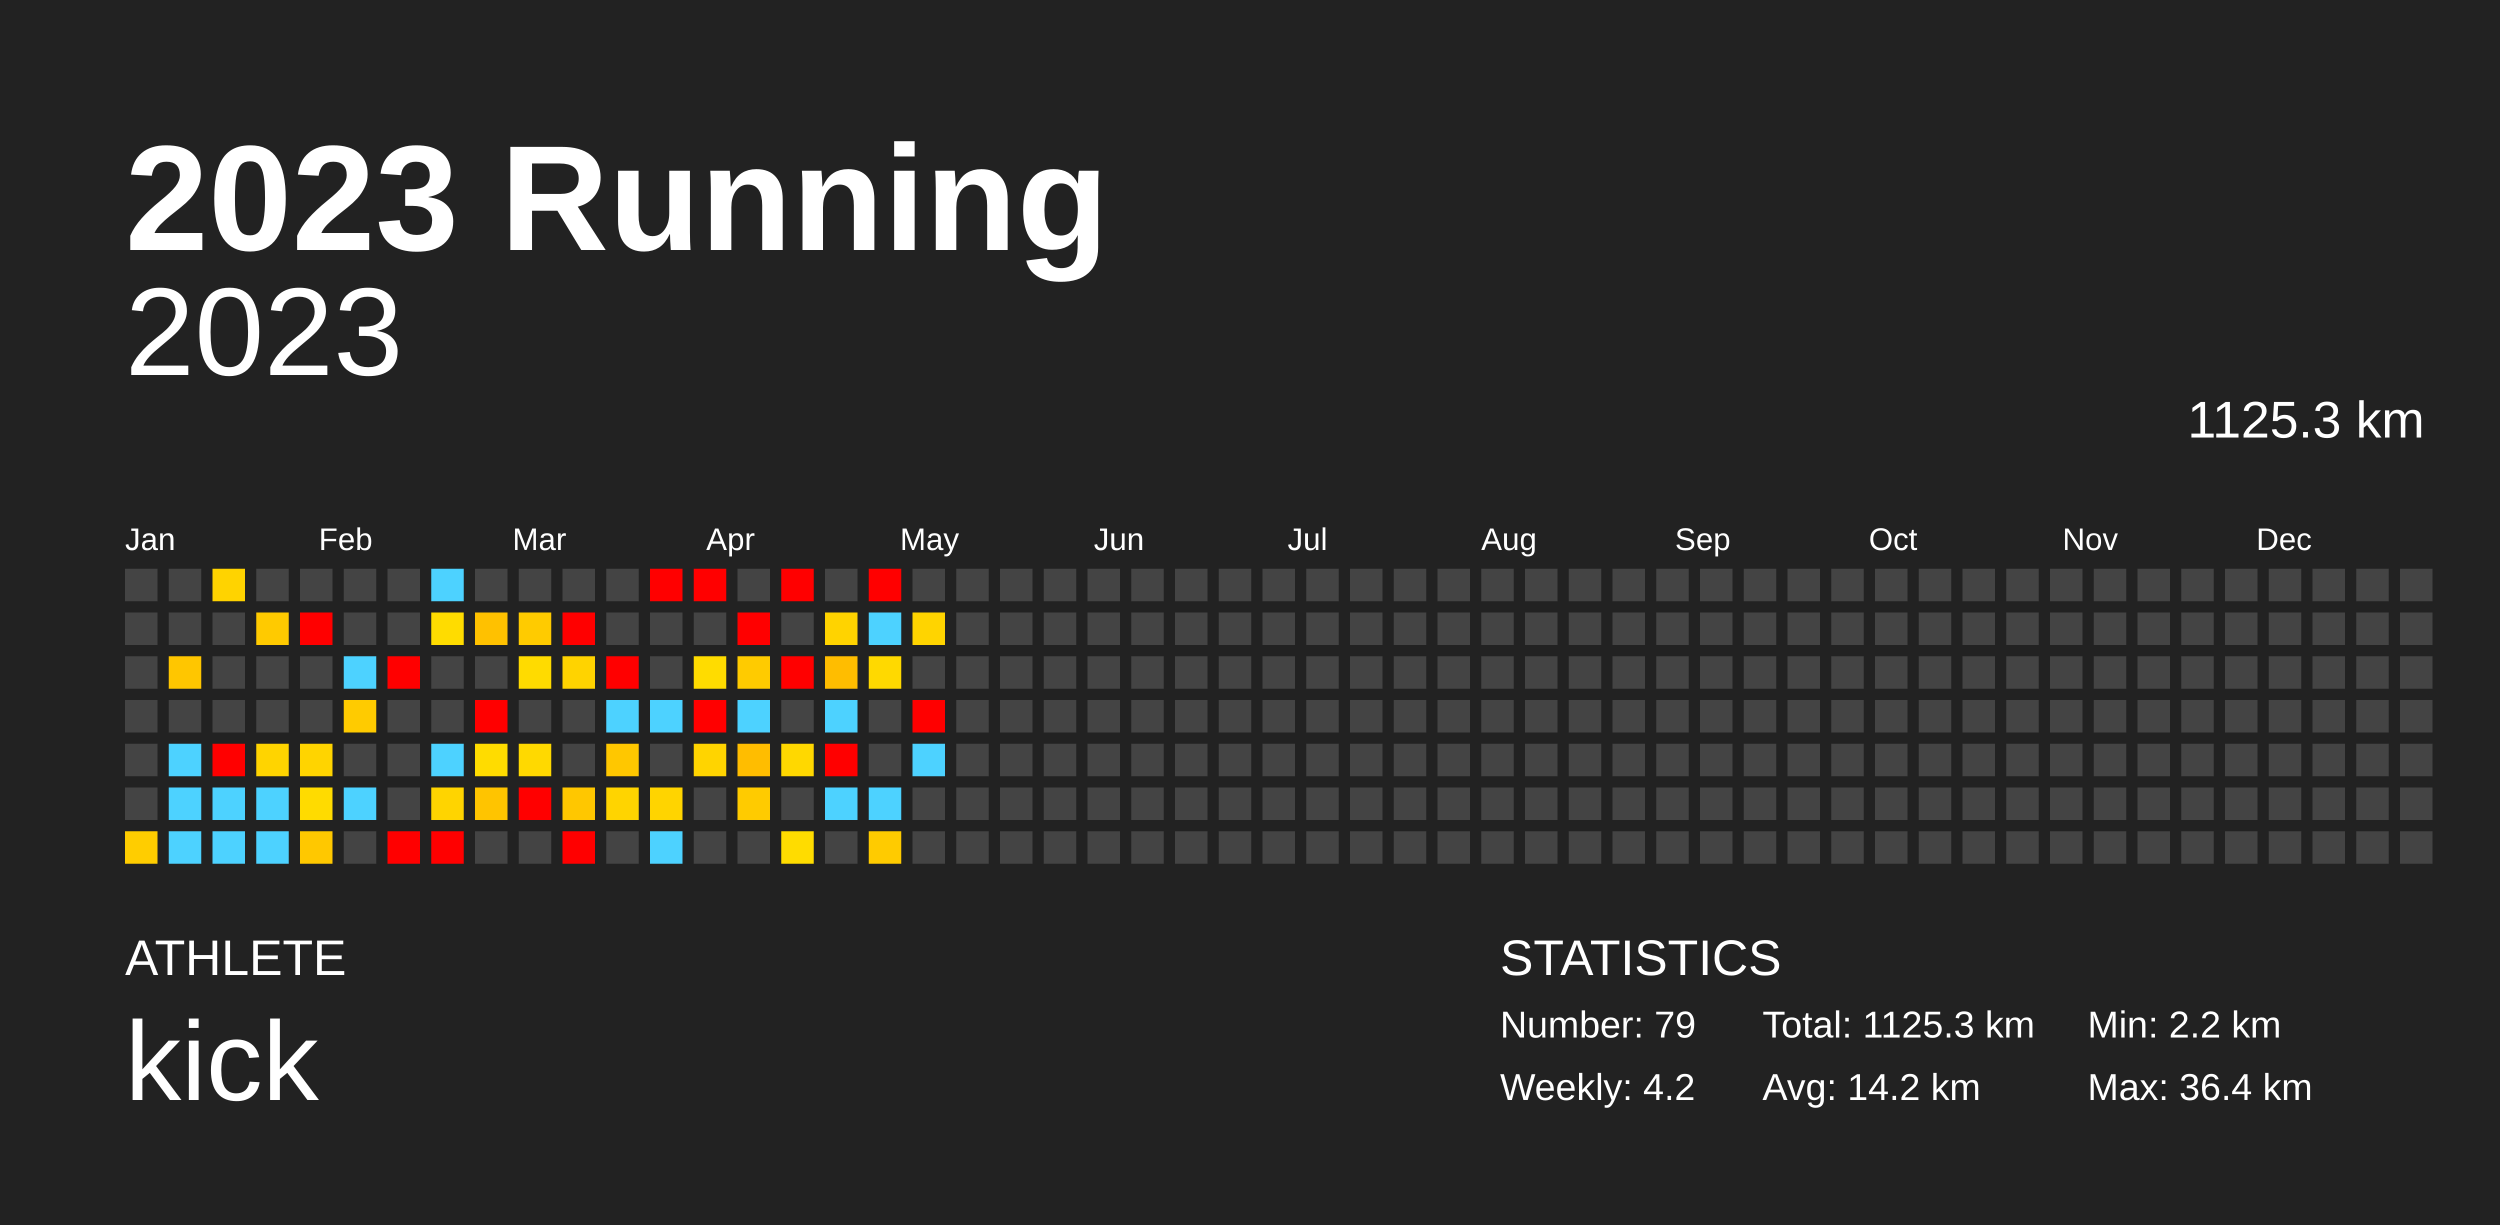
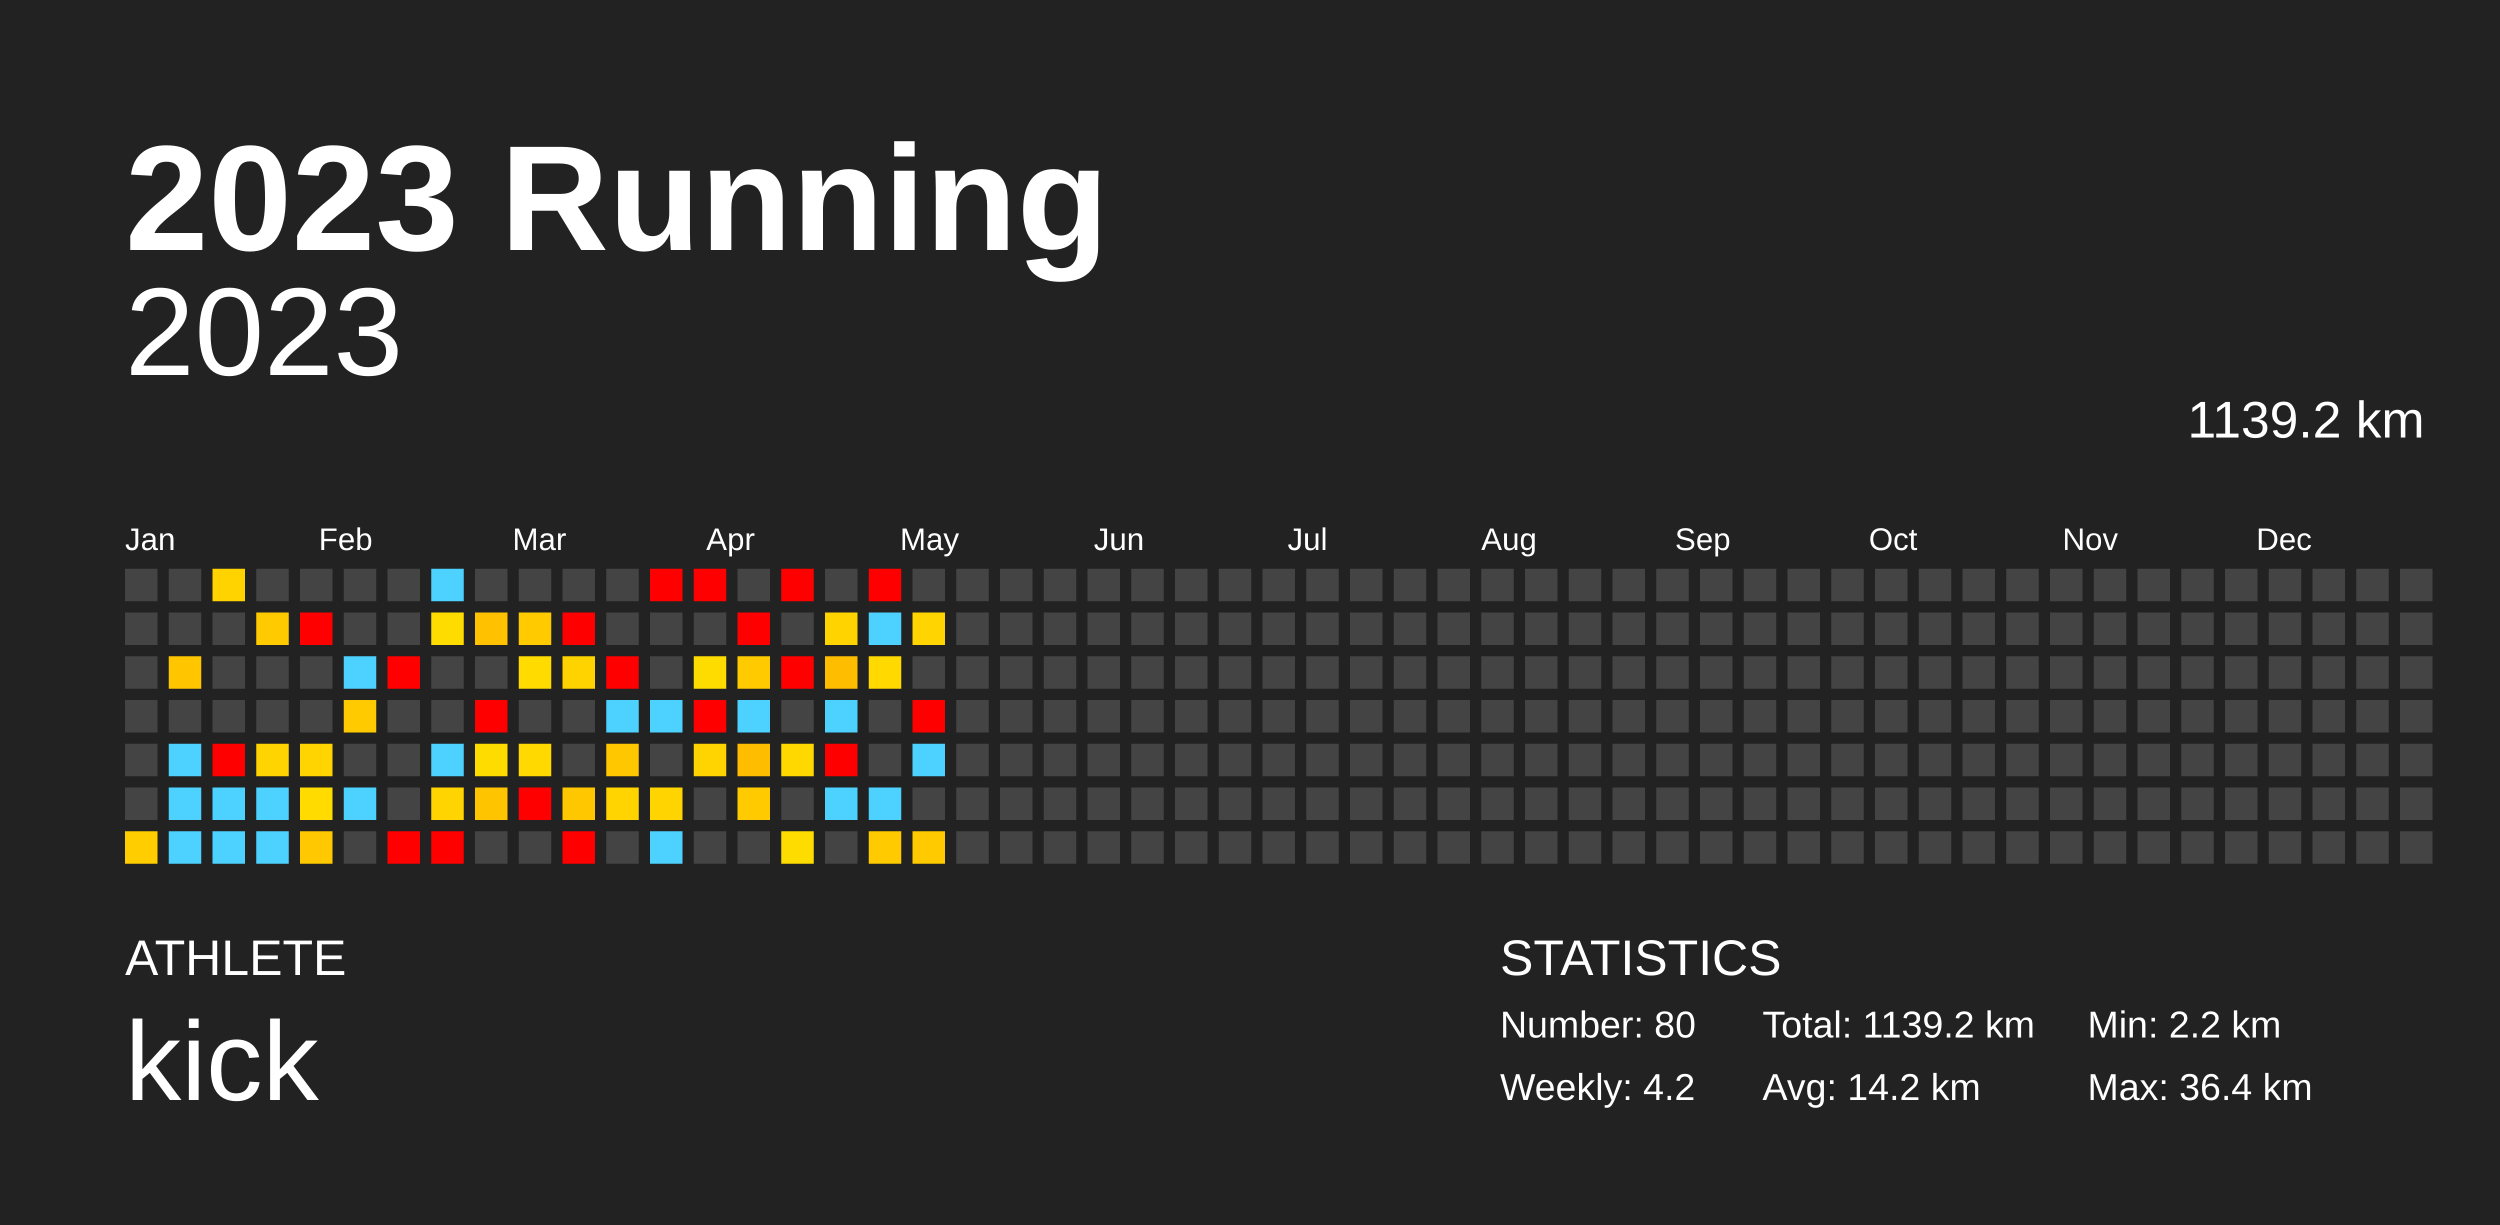
<svg xmlns="http://www.w3.org/2000/svg" baseProfile="full" height="98mm" version="1.1" viewBox="0,0,200,98" width="200mm">
  <defs />
  <rect fill="#222222" height="98" width="200" x="0" y="0" />
  <text fill="#FFFFFF" style="font-size:12px; font-family:Arial; font-weight:bold;" x="10" y="20">2023 Running</text>
  <text fill="#FFFFFF" style="font-size:4px; font-family:Arial" x="10" y="78">ATHLETE</text>
  <text fill="#FFFFFF" style="font-size:9px; font-family:Arial" x="10" y="88">kick</text>
  <text fill="#FFFFFF" style="font-size:4px; font-family:Arial" x="120" y="78">STATISTICS</text>
-   <text fill="#FFFFFF" style="font-size:3px; font-family:Arial" x="120" y="83">Number: 79</text>
+   <text fill="#FFFFFF" style="font-size:3px; font-family:Arial" x="120" y="83">Number: 80</text>
  <text fill="#FFFFFF" style="font-size:3px; font-family:Arial" x="120" y="88">Weekly: 4.2</text>
-   <text fill="#FFFFFF" style="font-size:3px; font-family:Arial" x="141" y="83">Total: 1125.3 km</text>
+   <text fill="#FFFFFF" style="font-size:3px; font-family:Arial" x="141" y="83">Total: 1139.2 km</text>
  <text fill="#FFFFFF" style="font-size:3px; font-family:Arial" x="141" y="88">Avg: 14.2 km</text>
  <text fill="#FFFFFF" style="font-size:3px; font-family:Arial" x="167" y="83">Min: 2.2 km</text>
  <text fill="#FFFFFF" style="font-size:3px; font-family:Arial" x="167" y="88">Max: 36.4 km</text>
  <text alignment-baseline="hanging" fill="#FFFFFF" style="font-size:10.0px; font-family:Arial;" x="10" y="30">2023</text>
-   <text alignment-baseline="hanging" fill="#FFFFFF" style="font-size:4.125px; font-family:Arial;" x="175" y="35">1125.3 km</text>
+   <text alignment-baseline="hanging" fill="#FFFFFF" style="font-size:4.125px; font-family:Arial;" x="175" y="35">1139.2 km</text>
  <text fill="#FFFFFF" style="font-size:2.5px; font-family:Arial" x="10.0" y="44">Jan</text>
  <text fill="#FFFFFF" style="font-size:2.5px; font-family:Arial" x="25.5" y="44">Feb</text>
  <text fill="#FFFFFF" style="font-size:2.5px; font-family:Arial" x="41.0" y="44">Mar</text>
  <text fill="#FFFFFF" style="font-size:2.5px; font-family:Arial" x="56.5" y="44">Apr</text>
  <text fill="#FFFFFF" style="font-size:2.5px; font-family:Arial" x="72.0" y="44">May</text>
  <text fill="#FFFFFF" style="font-size:2.5px; font-family:Arial" x="87.5" y="44">Jun</text>
  <text fill="#FFFFFF" style="font-size:2.5px; font-family:Arial" x="103.0" y="44">Jul</text>
  <text fill="#FFFFFF" style="font-size:2.5px; font-family:Arial" x="118.5" y="44">Aug</text>
  <text fill="#FFFFFF" style="font-size:2.5px; font-family:Arial" x="134.0" y="44">Sep</text>
  <text fill="#FFFFFF" style="font-size:2.5px; font-family:Arial" x="149.5" y="44">Oct</text>
  <text fill="#FFFFFF" style="font-size:2.5px; font-family:Arial" x="165.0" y="44">Nov</text>
  <text fill="#FFFFFF" style="font-size:2.5px; font-family:Arial" x="180.5" y="44">Dec</text>
  <rect fill="#444444" height="2.6" width="2.6" x="10.0" y="45.5" />
  <rect fill="#444444" height="2.6" width="2.6" x="10.0" y="49.0" />
  <rect fill="#444444" height="2.6" width="2.6" x="10.0" y="52.5" />
  <rect fill="#444444" height="2.6" width="2.6" x="10.0" y="56.0" />
  <rect fill="#444444" height="2.6" width="2.6" x="10.0" y="59.5" />
  <rect fill="#444444" height="2.6" width="2.6" x="10.0" y="63.0" />
  <rect fill="#ffcd00" height="2.6" width="2.6" x="10.0" y="66.5" />
  <rect fill="#444444" height="2.6" width="2.6" x="13.5" y="45.5" />
  <rect fill="#444444" height="2.6" width="2.6" x="13.5" y="49.0" />
  <rect fill="#ffc600" height="2.6" width="2.6" x="13.5" y="52.5" />
  <rect fill="#444444" height="2.6" width="2.6" x="13.5" y="56.0" />
  <rect fill="#4dd2ff" height="2.6" width="2.6" x="13.5" y="59.5" />
  <rect fill="#4dd2ff" height="2.6" width="2.6" x="13.5" y="63.0" />
  <rect fill="#4dd2ff" height="2.6" width="2.6" x="13.5" y="66.5" />
  <rect fill="#ffd300" height="2.6" width="2.6" x="17.0" y="45.5" />
  <rect fill="#444444" height="2.6" width="2.6" x="17.0" y="49.0" />
  <rect fill="#444444" height="2.6" width="2.6" x="17.0" y="52.5" />
  <rect fill="#444444" height="2.6" width="2.6" x="17.0" y="56.0" />
  <rect fill="red" height="2.6" width="2.6" x="17.0" y="59.5" />
  <rect fill="#4dd2ff" height="2.6" width="2.6" x="17.0" y="63.0" />
  <rect fill="#4dd2ff" height="2.6" width="2.6" x="17.0" y="66.5" />
  <rect fill="#444444" height="2.6" width="2.6" x="20.5" y="45.5" />
  <rect fill="#ffca00" height="2.6" width="2.6" x="20.5" y="49.0" />
  <rect fill="#444444" height="2.6" width="2.6" x="20.5" y="52.5" />
  <rect fill="#444444" height="2.6" width="2.6" x="20.5" y="56.0" />
  <rect fill="#ffd400" height="2.6" width="2.6" x="20.5" y="59.5" />
  <rect fill="#4dd2ff" height="2.6" width="2.6" x="20.5" y="63.0" />
  <rect fill="#4dd2ff" height="2.6" width="2.6" x="20.5" y="66.5" />
  <rect fill="#444444" height="2.6" width="2.6" x="24.0" y="45.5" />
  <rect fill="red" height="2.6" width="2.6" x="24.0" y="49.0" />
  <rect fill="#444444" height="2.6" width="2.6" x="24.0" y="52.5" />
  <rect fill="#444444" height="2.6" width="2.6" x="24.0" y="56.0" />
  <rect fill="#ffd400" height="2.6" width="2.6" x="24.0" y="59.5" />
  <rect fill="#ffdb00" height="2.6" width="2.6" x="24.0" y="63.0" />
  <rect fill="#ffc800" height="2.6" width="2.6" x="24.0" y="66.5" />
  <rect fill="#444444" height="2.6" width="2.6" x="27.5" y="45.5" />
  <rect fill="#444444" height="2.6" width="2.6" x="27.5" y="49.0" />
  <rect fill="#4dd2ff" height="2.6" width="2.6" x="27.5" y="52.5" />
  <rect fill="#ffcb00" height="2.6" width="2.6" x="27.5" y="56.0" />
  <rect fill="#444444" height="2.6" width="2.6" x="27.5" y="59.5" />
  <rect fill="#4dd2ff" height="2.6" width="2.6" x="27.5" y="63.0" />
  <rect fill="#444444" height="2.6" width="2.6" x="27.5" y="66.5" />
  <rect fill="#444444" height="2.6" width="2.6" x="31.0" y="45.5" />
  <rect fill="#444444" height="2.6" width="2.6" x="31.0" y="49.0" />
  <rect fill="red" height="2.6" width="2.6" x="31.0" y="52.5" />
  <rect fill="#444444" height="2.6" width="2.6" x="31.0" y="56.0" />
  <rect fill="#444444" height="2.6" width="2.6" x="31.0" y="59.5" />
  <rect fill="#444444" height="2.6" width="2.6" x="31.0" y="63.0" />
  <rect fill="red" height="2.6" width="2.6" x="31.0" y="66.5" />
  <rect fill="#4dd2ff" height="2.6" width="2.6" x="34.5" y="45.5" />
  <rect fill="#ffdc00" height="2.6" width="2.6" x="34.5" y="49.0" />
  <rect fill="#444444" height="2.6" width="2.6" x="34.5" y="52.5" />
  <rect fill="#444444" height="2.6" width="2.6" x="34.5" y="56.0" />
  <rect fill="#4dd2ff" height="2.6" width="2.6" x="34.5" y="59.5" />
  <rect fill="#ffd400" height="2.6" width="2.6" x="34.5" y="63.0" />
  <rect fill="red" height="2.6" width="2.6" x="34.5" y="66.5" />
  <rect fill="#444444" height="2.6" width="2.6" x="38.0" y="45.5" />
  <rect fill="#ffc100" height="2.6" width="2.6" x="38.0" y="49.0" />
  <rect fill="#444444" height="2.6" width="2.6" x="38.0" y="52.5" />
  <rect fill="red" height="2.6" width="2.6" x="38.0" y="56.0" />
  <rect fill="#ffdc00" height="2.6" width="2.6" x="38.0" y="59.5" />
  <rect fill="#ffc400" height="2.6" width="2.6" x="38.0" y="63.0" />
  <rect fill="#444444" height="2.6" width="2.6" x="38.0" y="66.5" />
  <rect fill="#444444" height="2.6" width="2.6" x="41.5" y="45.5" />
  <rect fill="#ffcb00" height="2.6" width="2.6" x="41.5" y="49.0" />
  <rect fill="#ffdb00" height="2.6" width="2.6" x="41.5" y="52.5" />
  <rect fill="#444444" height="2.6" width="2.6" x="41.5" y="56.0" />
  <rect fill="#ffd900" height="2.6" width="2.6" x="41.5" y="59.5" />
  <rect fill="red" height="2.6" width="2.6" x="41.5" y="63.0" />
  <rect fill="#444444" height="2.6" width="2.6" x="41.5" y="66.5" />
  <rect fill="#444444" height="2.6" width="2.6" x="45.0" y="45.5" />
  <rect fill="red" height="2.6" width="2.6" x="45.0" y="49.0" />
  <rect fill="#ffd300" height="2.6" width="2.6" x="45.0" y="52.5" />
  <rect fill="#444444" height="2.6" width="2.6" x="45.0" y="56.0" />
  <rect fill="#444444" height="2.6" width="2.6" x="45.0" y="59.5" />
  <rect fill="#ffc700" height="2.6" width="2.6" x="45.0" y="63.0" />
  <rect fill="red" height="2.6" width="2.6" x="45.0" y="66.5" />
  <rect fill="#444444" height="2.6" width="2.6" x="48.5" y="45.5" />
  <rect fill="#444444" height="2.6" width="2.6" x="48.5" y="49.0" />
  <rect fill="red" height="2.6" width="2.6" x="48.5" y="52.5" />
  <rect fill="#4dd2ff" height="2.6" width="2.6" x="48.5" y="56.0" />
  <rect fill="#ffc700" height="2.6" width="2.6" x="48.5" y="59.5" />
  <rect fill="#ffd400" height="2.6" width="2.6" x="48.5" y="63.0" />
  <rect fill="#444444" height="2.6" width="2.6" x="48.5" y="66.5" />
  <rect fill="red" height="2.6" width="2.6" x="52.0" y="45.5" />
  <rect fill="#444444" height="2.6" width="2.6" x="52.0" y="49.0" />
  <rect fill="#444444" height="2.6" width="2.6" x="52.0" y="52.5" />
  <rect fill="#4dd2ff" height="2.6" width="2.6" x="52.0" y="56.0" />
  <rect fill="#444444" height="2.6" width="2.6" x="52.0" y="59.5" />
  <rect fill="#ffd400" height="2.6" width="2.6" x="52.0" y="63.0" />
  <rect fill="#4dd2ff" height="2.6" width="2.6" x="52.0" y="66.5" />
  <rect fill="red" height="2.6" width="2.6" x="55.5" y="45.5" />
  <rect fill="#444444" height="2.6" width="2.6" x="55.5" y="49.0" />
  <rect fill="#ffdc00" height="2.6" width="2.6" x="55.5" y="52.5" />
  <rect fill="red" height="2.6" width="2.6" x="55.5" y="56.0" />
  <rect fill="#ffd400" height="2.6" width="2.6" x="55.5" y="59.5" />
  <rect fill="#444444" height="2.6" width="2.6" x="55.5" y="63.0" />
  <rect fill="#444444" height="2.6" width="2.6" x="55.5" y="66.5" />
  <rect fill="#444444" height="2.6" width="2.6" x="59.0" y="45.5" />
  <rect fill="red" height="2.6" width="2.6" x="59.0" y="49.0" />
  <rect fill="#ffcb00" height="2.6" width="2.6" x="59.0" y="52.5" />
  <rect fill="#4dd2ff" height="2.6" width="2.6" x="59.0" y="56.0" />
  <rect fill="#ffbd00" height="2.6" width="2.6" x="59.0" y="59.5" />
  <rect fill="#ffcb00" height="2.6" width="2.6" x="59.0" y="63.0" />
  <rect fill="#444444" height="2.6" width="2.6" x="59.0" y="66.5" />
  <rect fill="red" height="2.6" width="2.6" x="62.5" y="45.5" />
  <rect fill="#444444" height="2.6" width="2.6" x="62.5" y="49.0" />
  <rect fill="red" height="2.6" width="2.6" x="62.5" y="52.5" />
  <rect fill="#444444" height="2.6" width="2.6" x="62.5" y="56.0" />
  <rect fill="#ffd800" height="2.6" width="2.6" x="62.5" y="59.5" />
  <rect fill="#444444" height="2.6" width="2.6" x="62.5" y="63.0" />
  <rect fill="#ffdc00" height="2.6" width="2.6" x="62.5" y="66.5" />
  <rect fill="#444444" height="2.6" width="2.6" x="66.0" y="45.5" />
  <rect fill="#ffd300" height="2.6" width="2.6" x="66.0" y="49.0" />
  <rect fill="#ffbd00" height="2.6" width="2.6" x="66.0" y="52.5" />
  <rect fill="#4dd2ff" height="2.6" width="2.6" x="66.0" y="56.0" />
  <rect fill="red" height="2.6" width="2.6" x="66.0" y="59.5" />
  <rect fill="#4dd2ff" height="2.6" width="2.6" x="66.0" y="63.0" />
  <rect fill="#444444" height="2.6" width="2.6" x="66.0" y="66.5" />
  <rect fill="red" height="2.6" width="2.6" x="69.5" y="45.5" />
  <rect fill="#4dd2ff" height="2.6" width="2.6" x="69.5" y="49.0" />
  <rect fill="#ffd900" height="2.6" width="2.6" x="69.5" y="52.5" />
  <rect fill="#444444" height="2.6" width="2.6" x="69.5" y="56.0" />
  <rect fill="#444444" height="2.6" width="2.6" x="69.5" y="59.5" />
  <rect fill="#4dd2ff" height="2.6" width="2.6" x="69.5" y="63.0" />
  <rect fill="#ffcb00" height="2.6" width="2.6" x="69.5" y="66.5" />
  <rect fill="#444444" height="2.6" width="2.6" x="73.0" y="45.5" />
  <rect fill="#ffd400" height="2.6" width="2.6" x="73.0" y="49.0" />
  <rect fill="#444444" height="2.6" width="2.6" x="73.0" y="52.5" />
  <rect fill="red" height="2.6" width="2.6" x="73.0" y="56.0" />
  <rect fill="#4dd2ff" height="2.6" width="2.6" x="73.0" y="59.5" />
  <rect fill="#444444" height="2.6" width="2.6" x="73.0" y="63.0" />
-   <rect fill="#444444" height="2.6" width="2.6" x="73.0" y="66.5" />
+   <rect fill="#ffcb00" height="2.6" width="2.6" x="73.0" y="66.5" />
  <rect fill="#444444" height="2.6" width="2.6" x="76.5" y="45.5" />
  <rect fill="#444444" height="2.6" width="2.6" x="76.5" y="49.0" />
  <rect fill="#444444" height="2.6" width="2.6" x="76.5" y="52.5" />
  <rect fill="#444444" height="2.6" width="2.6" x="76.5" y="56.0" />
  <rect fill="#444444" height="2.6" width="2.6" x="76.5" y="59.5" />
  <rect fill="#444444" height="2.6" width="2.6" x="76.5" y="63.0" />
  <rect fill="#444444" height="2.6" width="2.6" x="76.5" y="66.5" />
  <rect fill="#444444" height="2.6" width="2.6" x="80.0" y="45.5" />
  <rect fill="#444444" height="2.6" width="2.6" x="80.0" y="49.0" />
  <rect fill="#444444" height="2.6" width="2.6" x="80.0" y="52.5" />
  <rect fill="#444444" height="2.6" width="2.6" x="80.0" y="56.0" />
  <rect fill="#444444" height="2.6" width="2.6" x="80.0" y="59.5" />
  <rect fill="#444444" height="2.6" width="2.6" x="80.0" y="63.0" />
  <rect fill="#444444" height="2.6" width="2.6" x="80.0" y="66.5" />
  <rect fill="#444444" height="2.6" width="2.6" x="83.5" y="45.5" />
  <rect fill="#444444" height="2.6" width="2.6" x="83.5" y="49.0" />
  <rect fill="#444444" height="2.6" width="2.6" x="83.5" y="52.5" />
  <rect fill="#444444" height="2.6" width="2.6" x="83.5" y="56.0" />
  <rect fill="#444444" height="2.6" width="2.6" x="83.5" y="59.5" />
  <rect fill="#444444" height="2.6" width="2.6" x="83.5" y="63.0" />
  <rect fill="#444444" height="2.6" width="2.6" x="83.5" y="66.5" />
  <rect fill="#444444" height="2.6" width="2.6" x="87.0" y="45.5" />
  <rect fill="#444444" height="2.6" width="2.6" x="87.0" y="49.0" />
  <rect fill="#444444" height="2.6" width="2.6" x="87.0" y="52.5" />
  <rect fill="#444444" height="2.6" width="2.6" x="87.0" y="56.0" />
  <rect fill="#444444" height="2.6" width="2.6" x="87.0" y="59.5" />
  <rect fill="#444444" height="2.6" width="2.6" x="87.0" y="63.0" />
  <rect fill="#444444" height="2.6" width="2.6" x="87.0" y="66.5" />
  <rect fill="#444444" height="2.6" width="2.6" x="90.5" y="45.5" />
  <rect fill="#444444" height="2.6" width="2.6" x="90.5" y="49.0" />
  <rect fill="#444444" height="2.6" width="2.6" x="90.5" y="52.5" />
  <rect fill="#444444" height="2.6" width="2.6" x="90.5" y="56.0" />
  <rect fill="#444444" height="2.6" width="2.6" x="90.5" y="59.5" />
  <rect fill="#444444" height="2.6" width="2.6" x="90.5" y="63.0" />
  <rect fill="#444444" height="2.6" width="2.6" x="90.5" y="66.5" />
  <rect fill="#444444" height="2.6" width="2.6" x="94.0" y="45.5" />
  <rect fill="#444444" height="2.6" width="2.6" x="94.0" y="49.0" />
  <rect fill="#444444" height="2.6" width="2.6" x="94.0" y="52.5" />
  <rect fill="#444444" height="2.6" width="2.6" x="94.0" y="56.0" />
  <rect fill="#444444" height="2.6" width="2.6" x="94.0" y="59.5" />
  <rect fill="#444444" height="2.6" width="2.6" x="94.0" y="63.0" />
  <rect fill="#444444" height="2.6" width="2.6" x="94.0" y="66.5" />
  <rect fill="#444444" height="2.6" width="2.6" x="97.5" y="45.5" />
  <rect fill="#444444" height="2.6" width="2.6" x="97.5" y="49.0" />
  <rect fill="#444444" height="2.6" width="2.6" x="97.5" y="52.5" />
  <rect fill="#444444" height="2.6" width="2.6" x="97.5" y="56.0" />
  <rect fill="#444444" height="2.6" width="2.6" x="97.5" y="59.5" />
  <rect fill="#444444" height="2.6" width="2.6" x="97.5" y="63.0" />
  <rect fill="#444444" height="2.6" width="2.6" x="97.5" y="66.5" />
  <rect fill="#444444" height="2.6" width="2.6" x="101.0" y="45.5" />
  <rect fill="#444444" height="2.6" width="2.6" x="101.0" y="49.0" />
  <rect fill="#444444" height="2.6" width="2.6" x="101.0" y="52.5" />
  <rect fill="#444444" height="2.6" width="2.6" x="101.0" y="56.0" />
  <rect fill="#444444" height="2.6" width="2.6" x="101.0" y="59.5" />
  <rect fill="#444444" height="2.6" width="2.6" x="101.0" y="63.0" />
  <rect fill="#444444" height="2.6" width="2.6" x="101.0" y="66.5" />
  <rect fill="#444444" height="2.6" width="2.6" x="104.5" y="45.5" />
  <rect fill="#444444" height="2.6" width="2.6" x="104.5" y="49.0" />
  <rect fill="#444444" height="2.6" width="2.6" x="104.5" y="52.5" />
  <rect fill="#444444" height="2.6" width="2.6" x="104.5" y="56.0" />
  <rect fill="#444444" height="2.6" width="2.6" x="104.5" y="59.5" />
  <rect fill="#444444" height="2.6" width="2.6" x="104.5" y="63.0" />
  <rect fill="#444444" height="2.6" width="2.6" x="104.5" y="66.5" />
  <rect fill="#444444" height="2.6" width="2.6" x="108.0" y="45.5" />
  <rect fill="#444444" height="2.6" width="2.6" x="108.0" y="49.0" />
  <rect fill="#444444" height="2.6" width="2.6" x="108.0" y="52.5" />
  <rect fill="#444444" height="2.6" width="2.6" x="108.0" y="56.0" />
  <rect fill="#444444" height="2.6" width="2.6" x="108.0" y="59.5" />
  <rect fill="#444444" height="2.6" width="2.6" x="108.0" y="63.0" />
  <rect fill="#444444" height="2.6" width="2.6" x="108.0" y="66.5" />
  <rect fill="#444444" height="2.6" width="2.6" x="111.5" y="45.5" />
  <rect fill="#444444" height="2.6" width="2.6" x="111.5" y="49.0" />
  <rect fill="#444444" height="2.6" width="2.6" x="111.5" y="52.5" />
  <rect fill="#444444" height="2.6" width="2.6" x="111.5" y="56.0" />
  <rect fill="#444444" height="2.6" width="2.6" x="111.5" y="59.5" />
  <rect fill="#444444" height="2.6" width="2.6" x="111.5" y="63.0" />
  <rect fill="#444444" height="2.6" width="2.6" x="111.5" y="66.5" />
  <rect fill="#444444" height="2.6" width="2.6" x="115.0" y="45.5" />
  <rect fill="#444444" height="2.6" width="2.6" x="115.0" y="49.0" />
  <rect fill="#444444" height="2.6" width="2.6" x="115.0" y="52.5" />
  <rect fill="#444444" height="2.6" width="2.6" x="115.0" y="56.0" />
  <rect fill="#444444" height="2.6" width="2.6" x="115.0" y="59.5" />
  <rect fill="#444444" height="2.6" width="2.6" x="115.0" y="63.0" />
  <rect fill="#444444" height="2.6" width="2.6" x="115.0" y="66.5" />
  <rect fill="#444444" height="2.6" width="2.6" x="118.5" y="45.5" />
  <rect fill="#444444" height="2.6" width="2.6" x="118.5" y="49.0" />
  <rect fill="#444444" height="2.6" width="2.6" x="118.5" y="52.5" />
  <rect fill="#444444" height="2.6" width="2.6" x="118.5" y="56.0" />
  <rect fill="#444444" height="2.6" width="2.6" x="118.5" y="59.5" />
  <rect fill="#444444" height="2.6" width="2.6" x="118.5" y="63.0" />
  <rect fill="#444444" height="2.6" width="2.6" x="118.5" y="66.5" />
  <rect fill="#444444" height="2.6" width="2.6" x="122.0" y="45.5" />
  <rect fill="#444444" height="2.6" width="2.6" x="122.0" y="49.0" />
  <rect fill="#444444" height="2.6" width="2.6" x="122.0" y="52.5" />
  <rect fill="#444444" height="2.6" width="2.6" x="122.0" y="56.0" />
  <rect fill="#444444" height="2.6" width="2.6" x="122.0" y="59.5" />
  <rect fill="#444444" height="2.6" width="2.6" x="122.0" y="63.0" />
  <rect fill="#444444" height="2.6" width="2.6" x="122.0" y="66.5" />
  <rect fill="#444444" height="2.6" width="2.6" x="125.5" y="45.5" />
  <rect fill="#444444" height="2.6" width="2.6" x="125.5" y="49.0" />
  <rect fill="#444444" height="2.6" width="2.6" x="125.5" y="52.5" />
  <rect fill="#444444" height="2.6" width="2.6" x="125.5" y="56.0" />
  <rect fill="#444444" height="2.6" width="2.6" x="125.5" y="59.5" />
  <rect fill="#444444" height="2.6" width="2.6" x="125.5" y="63.0" />
  <rect fill="#444444" height="2.6" width="2.6" x="125.5" y="66.5" />
  <rect fill="#444444" height="2.6" width="2.6" x="129.0" y="45.5" />
  <rect fill="#444444" height="2.6" width="2.6" x="129.0" y="49.0" />
  <rect fill="#444444" height="2.6" width="2.6" x="129.0" y="52.5" />
  <rect fill="#444444" height="2.6" width="2.6" x="129.0" y="56.0" />
  <rect fill="#444444" height="2.6" width="2.6" x="129.0" y="59.5" />
  <rect fill="#444444" height="2.6" width="2.6" x="129.0" y="63.0" />
  <rect fill="#444444" height="2.6" width="2.6" x="129.0" y="66.5" />
  <rect fill="#444444" height="2.6" width="2.6" x="132.5" y="45.5" />
  <rect fill="#444444" height="2.6" width="2.6" x="132.5" y="49.0" />
  <rect fill="#444444" height="2.6" width="2.6" x="132.5" y="52.5" />
  <rect fill="#444444" height="2.6" width="2.6" x="132.5" y="56.0" />
  <rect fill="#444444" height="2.6" width="2.6" x="132.5" y="59.5" />
  <rect fill="#444444" height="2.6" width="2.6" x="132.5" y="63.0" />
  <rect fill="#444444" height="2.6" width="2.6" x="132.5" y="66.5" />
  <rect fill="#444444" height="2.6" width="2.6" x="136.0" y="45.5" />
  <rect fill="#444444" height="2.6" width="2.6" x="136.0" y="49.0" />
  <rect fill="#444444" height="2.6" width="2.6" x="136.0" y="52.5" />
  <rect fill="#444444" height="2.6" width="2.6" x="136.0" y="56.0" />
  <rect fill="#444444" height="2.6" width="2.6" x="136.0" y="59.5" />
  <rect fill="#444444" height="2.6" width="2.6" x="136.0" y="63.0" />
  <rect fill="#444444" height="2.6" width="2.6" x="136.0" y="66.5" />
  <rect fill="#444444" height="2.6" width="2.6" x="139.5" y="45.5" />
  <rect fill="#444444" height="2.6" width="2.6" x="139.5" y="49.0" />
  <rect fill="#444444" height="2.6" width="2.6" x="139.5" y="52.5" />
  <rect fill="#444444" height="2.6" width="2.6" x="139.5" y="56.0" />
  <rect fill="#444444" height="2.6" width="2.6" x="139.5" y="59.5" />
  <rect fill="#444444" height="2.6" width="2.6" x="139.5" y="63.0" />
  <rect fill="#444444" height="2.6" width="2.6" x="139.5" y="66.5" />
  <rect fill="#444444" height="2.6" width="2.6" x="143.0" y="45.5" />
  <rect fill="#444444" height="2.6" width="2.6" x="143.0" y="49.0" />
  <rect fill="#444444" height="2.6" width="2.6" x="143.0" y="52.5" />
  <rect fill="#444444" height="2.6" width="2.6" x="143.0" y="56.0" />
  <rect fill="#444444" height="2.6" width="2.6" x="143.0" y="59.5" />
  <rect fill="#444444" height="2.6" width="2.6" x="143.0" y="63.0" />
  <rect fill="#444444" height="2.6" width="2.6" x="143.0" y="66.5" />
  <rect fill="#444444" height="2.6" width="2.6" x="146.5" y="45.5" />
  <rect fill="#444444" height="2.6" width="2.6" x="146.5" y="49.0" />
  <rect fill="#444444" height="2.6" width="2.6" x="146.5" y="52.5" />
  <rect fill="#444444" height="2.6" width="2.6" x="146.5" y="56.0" />
  <rect fill="#444444" height="2.6" width="2.6" x="146.5" y="59.5" />
  <rect fill="#444444" height="2.6" width="2.6" x="146.5" y="63.0" />
  <rect fill="#444444" height="2.6" width="2.6" x="146.5" y="66.5" />
  <rect fill="#444444" height="2.6" width="2.6" x="150.0" y="45.5" />
  <rect fill="#444444" height="2.6" width="2.6" x="150.0" y="49.0" />
  <rect fill="#444444" height="2.6" width="2.6" x="150.0" y="52.5" />
  <rect fill="#444444" height="2.6" width="2.6" x="150.0" y="56.0" />
  <rect fill="#444444" height="2.6" width="2.6" x="150.0" y="59.5" />
  <rect fill="#444444" height="2.6" width="2.6" x="150.0" y="63.0" />
  <rect fill="#444444" height="2.6" width="2.6" x="150.0" y="66.5" />
  <rect fill="#444444" height="2.6" width="2.6" x="153.5" y="45.5" />
  <rect fill="#444444" height="2.6" width="2.6" x="153.5" y="49.0" />
  <rect fill="#444444" height="2.6" width="2.6" x="153.5" y="52.5" />
  <rect fill="#444444" height="2.6" width="2.6" x="153.5" y="56.0" />
  <rect fill="#444444" height="2.6" width="2.6" x="153.5" y="59.5" />
  <rect fill="#444444" height="2.6" width="2.6" x="153.5" y="63.0" />
  <rect fill="#444444" height="2.6" width="2.6" x="153.5" y="66.5" />
  <rect fill="#444444" height="2.6" width="2.6" x="157.0" y="45.5" />
  <rect fill="#444444" height="2.6" width="2.6" x="157.0" y="49.0" />
  <rect fill="#444444" height="2.6" width="2.6" x="157.0" y="52.5" />
  <rect fill="#444444" height="2.6" width="2.6" x="157.0" y="56.0" />
  <rect fill="#444444" height="2.6" width="2.6" x="157.0" y="59.5" />
  <rect fill="#444444" height="2.6" width="2.6" x="157.0" y="63.0" />
  <rect fill="#444444" height="2.6" width="2.6" x="157.0" y="66.5" />
  <rect fill="#444444" height="2.6" width="2.6" x="160.5" y="45.5" />
  <rect fill="#444444" height="2.6" width="2.6" x="160.5" y="49.0" />
  <rect fill="#444444" height="2.6" width="2.6" x="160.5" y="52.5" />
  <rect fill="#444444" height="2.6" width="2.6" x="160.5" y="56.0" />
  <rect fill="#444444" height="2.6" width="2.6" x="160.5" y="59.5" />
  <rect fill="#444444" height="2.6" width="2.6" x="160.5" y="63.0" />
  <rect fill="#444444" height="2.6" width="2.6" x="160.5" y="66.5" />
  <rect fill="#444444" height="2.6" width="2.6" x="164.0" y="45.5" />
  <rect fill="#444444" height="2.6" width="2.6" x="164.0" y="49.0" />
  <rect fill="#444444" height="2.6" width="2.6" x="164.0" y="52.5" />
  <rect fill="#444444" height="2.6" width="2.6" x="164.0" y="56.0" />
  <rect fill="#444444" height="2.6" width="2.6" x="164.0" y="59.5" />
  <rect fill="#444444" height="2.6" width="2.6" x="164.0" y="63.0" />
  <rect fill="#444444" height="2.6" width="2.6" x="164.0" y="66.5" />
  <rect fill="#444444" height="2.6" width="2.6" x="167.5" y="45.5" />
  <rect fill="#444444" height="2.6" width="2.6" x="167.5" y="49.0" />
  <rect fill="#444444" height="2.6" width="2.6" x="167.5" y="52.5" />
  <rect fill="#444444" height="2.6" width="2.6" x="167.5" y="56.0" />
  <rect fill="#444444" height="2.6" width="2.6" x="167.5" y="59.5" />
  <rect fill="#444444" height="2.6" width="2.6" x="167.5" y="63.0" />
  <rect fill="#444444" height="2.6" width="2.6" x="167.5" y="66.5" />
  <rect fill="#444444" height="2.6" width="2.6" x="171.0" y="45.5" />
  <rect fill="#444444" height="2.6" width="2.6" x="171.0" y="49.0" />
  <rect fill="#444444" height="2.6" width="2.6" x="171.0" y="52.5" />
  <rect fill="#444444" height="2.6" width="2.6" x="171.0" y="56.0" />
  <rect fill="#444444" height="2.6" width="2.6" x="171.0" y="59.5" />
  <rect fill="#444444" height="2.6" width="2.6" x="171.0" y="63.0" />
  <rect fill="#444444" height="2.6" width="2.6" x="171.0" y="66.5" />
  <rect fill="#444444" height="2.6" width="2.6" x="174.5" y="45.5" />
  <rect fill="#444444" height="2.6" width="2.6" x="174.5" y="49.0" />
  <rect fill="#444444" height="2.6" width="2.6" x="174.5" y="52.5" />
  <rect fill="#444444" height="2.6" width="2.6" x="174.5" y="56.0" />
  <rect fill="#444444" height="2.6" width="2.6" x="174.5" y="59.5" />
  <rect fill="#444444" height="2.6" width="2.6" x="174.5" y="63.0" />
  <rect fill="#444444" height="2.6" width="2.6" x="174.5" y="66.5" />
  <rect fill="#444444" height="2.6" width="2.6" x="178.0" y="45.5" />
  <rect fill="#444444" height="2.6" width="2.6" x="178.0" y="49.0" />
  <rect fill="#444444" height="2.6" width="2.6" x="178.0" y="52.5" />
  <rect fill="#444444" height="2.6" width="2.6" x="178.0" y="56.0" />
  <rect fill="#444444" height="2.6" width="2.6" x="178.0" y="59.5" />
  <rect fill="#444444" height="2.6" width="2.6" x="178.0" y="63.0" />
  <rect fill="#444444" height="2.6" width="2.6" x="178.0" y="66.5" />
  <rect fill="#444444" height="2.6" width="2.6" x="181.5" y="45.5" />
  <rect fill="#444444" height="2.6" width="2.6" x="181.5" y="49.0" />
  <rect fill="#444444" height="2.6" width="2.6" x="181.5" y="52.5" />
  <rect fill="#444444" height="2.6" width="2.6" x="181.5" y="56.0" />
  <rect fill="#444444" height="2.6" width="2.6" x="181.5" y="59.5" />
  <rect fill="#444444" height="2.6" width="2.6" x="181.5" y="63.0" />
  <rect fill="#444444" height="2.6" width="2.6" x="181.5" y="66.5" />
  <rect fill="#444444" height="2.6" width="2.6" x="185.0" y="45.5" />
  <rect fill="#444444" height="2.6" width="2.6" x="185.0" y="49.0" />
  <rect fill="#444444" height="2.6" width="2.6" x="185.0" y="52.5" />
  <rect fill="#444444" height="2.6" width="2.6" x="185.0" y="56.0" />
  <rect fill="#444444" height="2.6" width="2.6" x="185.0" y="59.5" />
  <rect fill="#444444" height="2.6" width="2.6" x="185.0" y="63.0" />
  <rect fill="#444444" height="2.6" width="2.6" x="185.0" y="66.5" />
  <rect fill="#444444" height="2.6" width="2.6" x="188.5" y="45.5" />
  <rect fill="#444444" height="2.6" width="2.6" x="188.5" y="49.0" />
  <rect fill="#444444" height="2.6" width="2.6" x="188.5" y="52.5" />
  <rect fill="#444444" height="2.6" width="2.6" x="188.5" y="56.0" />
  <rect fill="#444444" height="2.6" width="2.6" x="188.5" y="59.5" />
  <rect fill="#444444" height="2.6" width="2.6" x="188.5" y="63.0" />
  <rect fill="#444444" height="2.6" width="2.6" x="188.5" y="66.5" />
  <rect fill="#444444" height="2.6" width="2.6" x="192.0" y="45.5" />
  <rect fill="#444444" height="2.6" width="2.6" x="192.0" y="49.0" />
  <rect fill="#444444" height="2.6" width="2.6" x="192.0" y="52.5" />
  <rect fill="#444444" height="2.6" width="2.6" x="192.0" y="56.0" />
  <rect fill="#444444" height="2.6" width="2.6" x="192.0" y="59.5" />
  <rect fill="#444444" height="2.6" width="2.6" x="192.0" y="63.0" />
  <rect fill="#444444" height="2.6" width="2.6" x="192.0" y="66.5" />
</svg>
